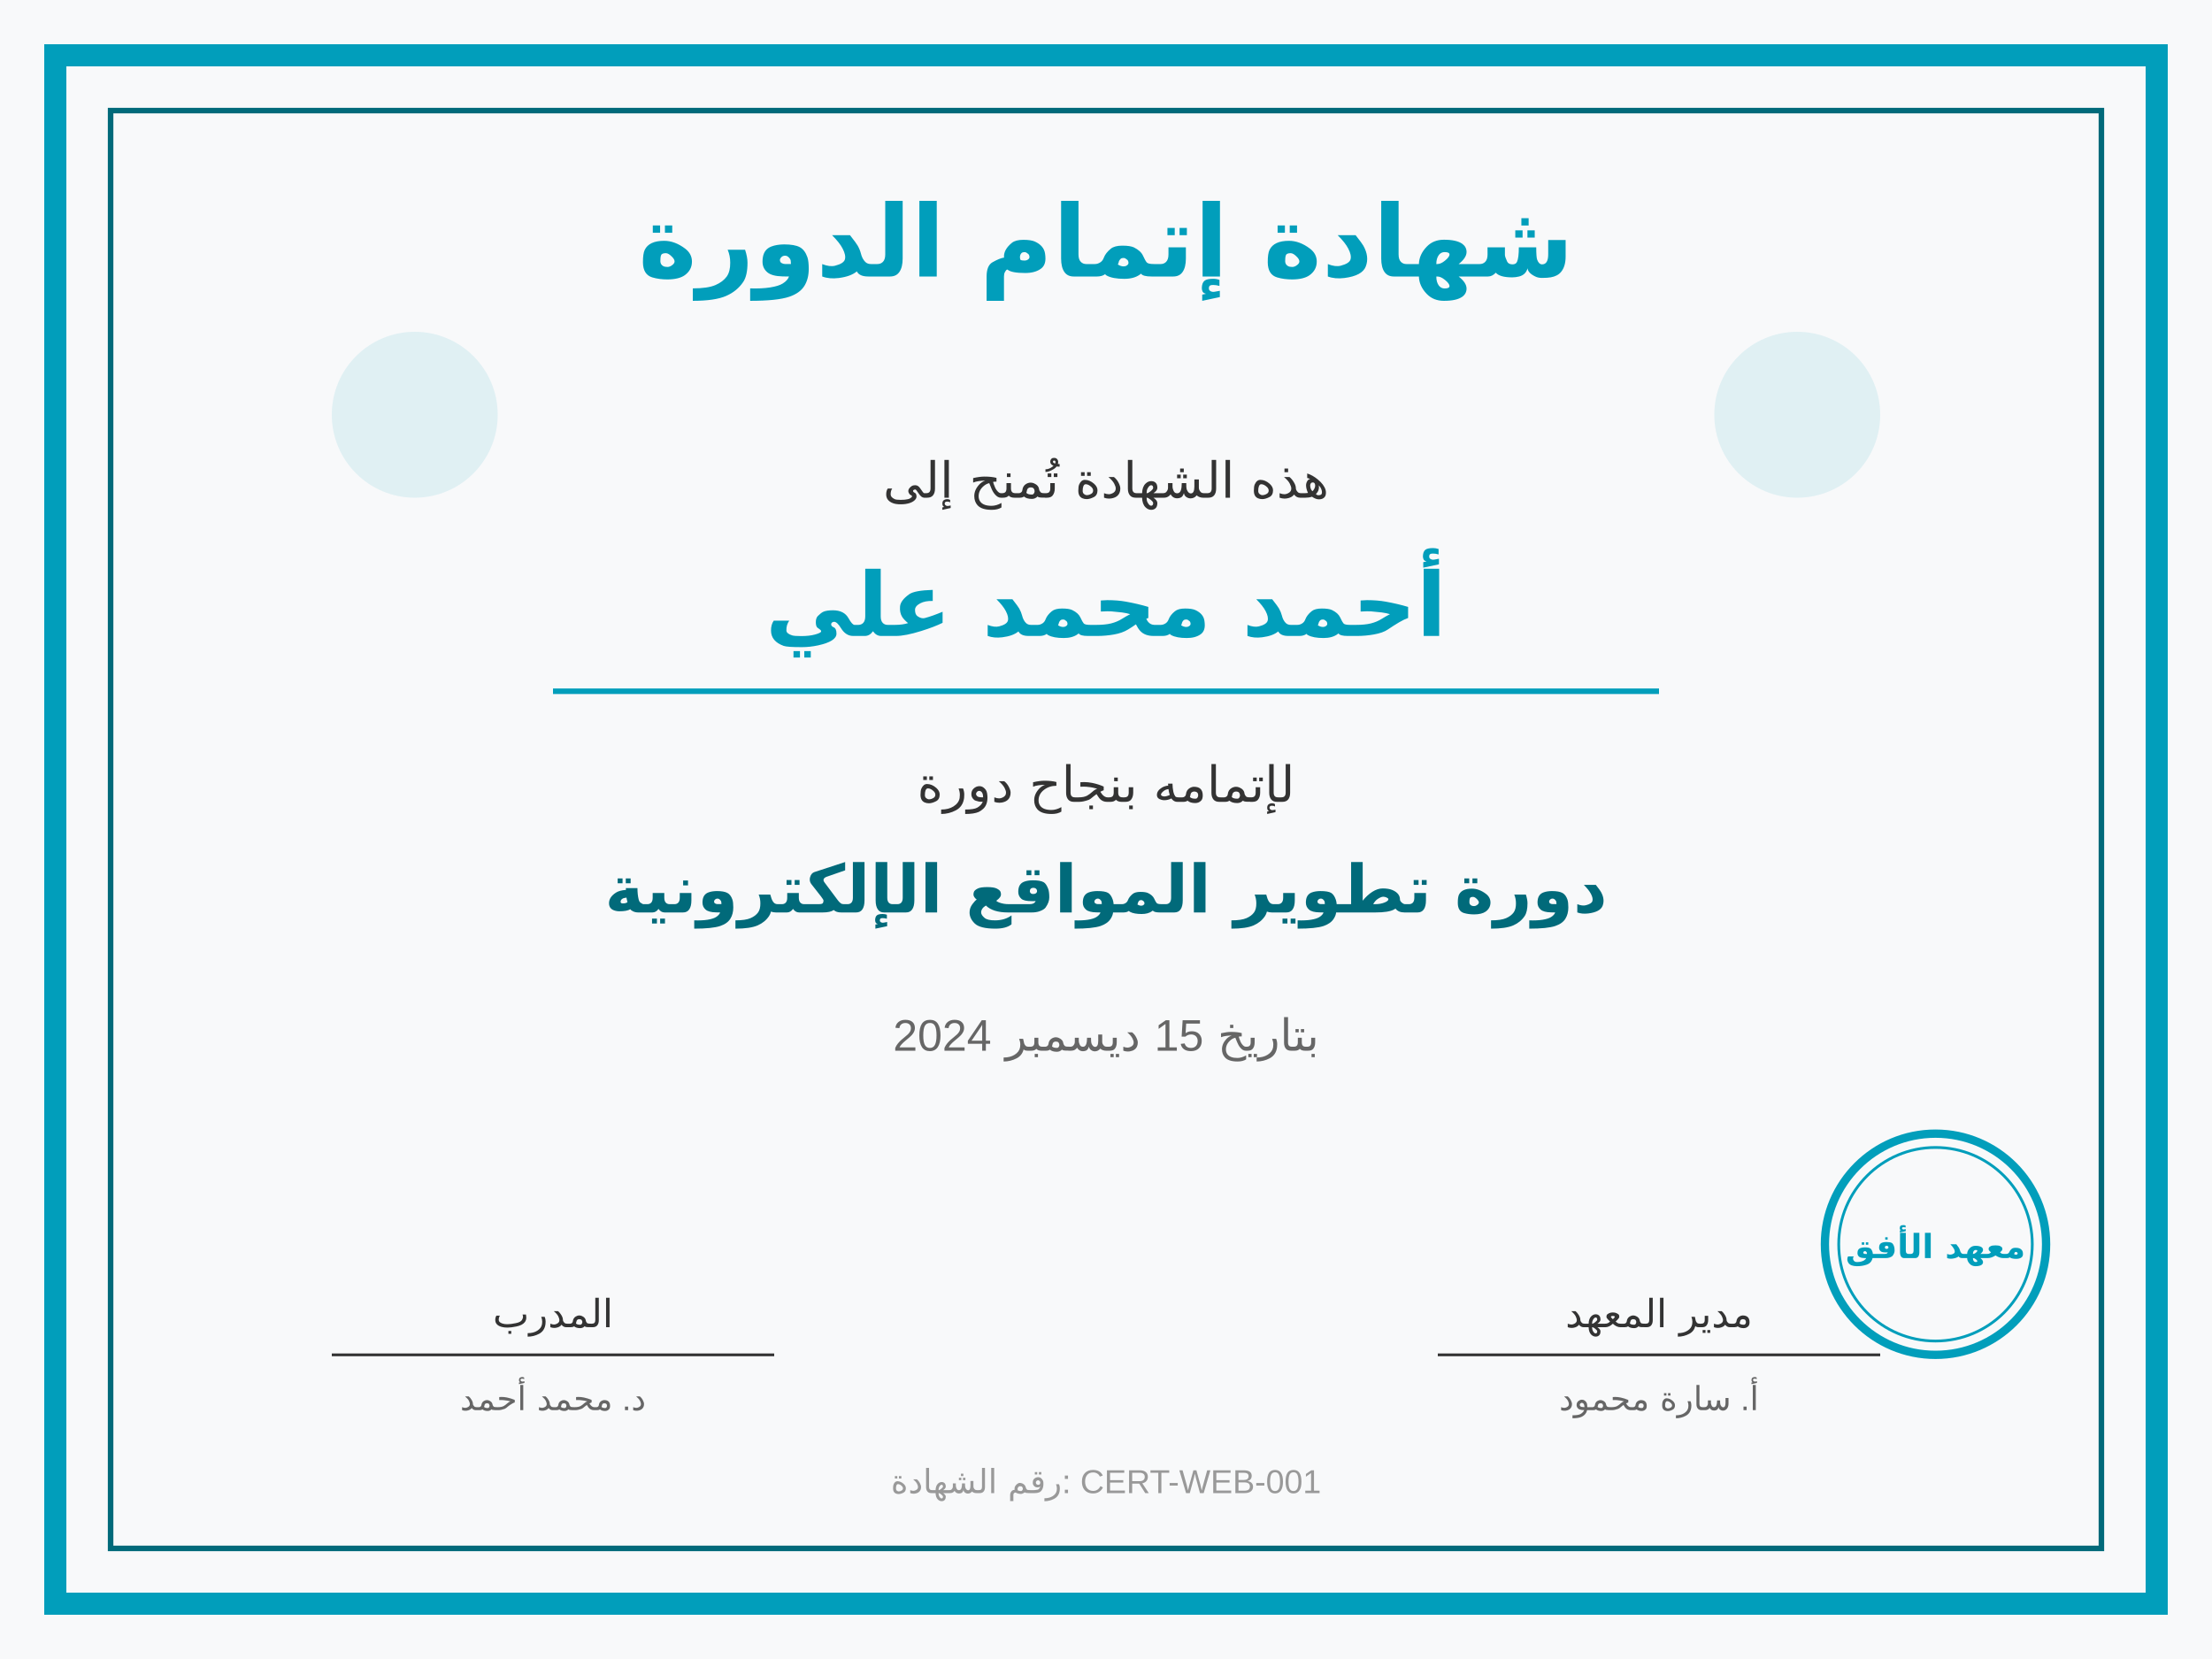
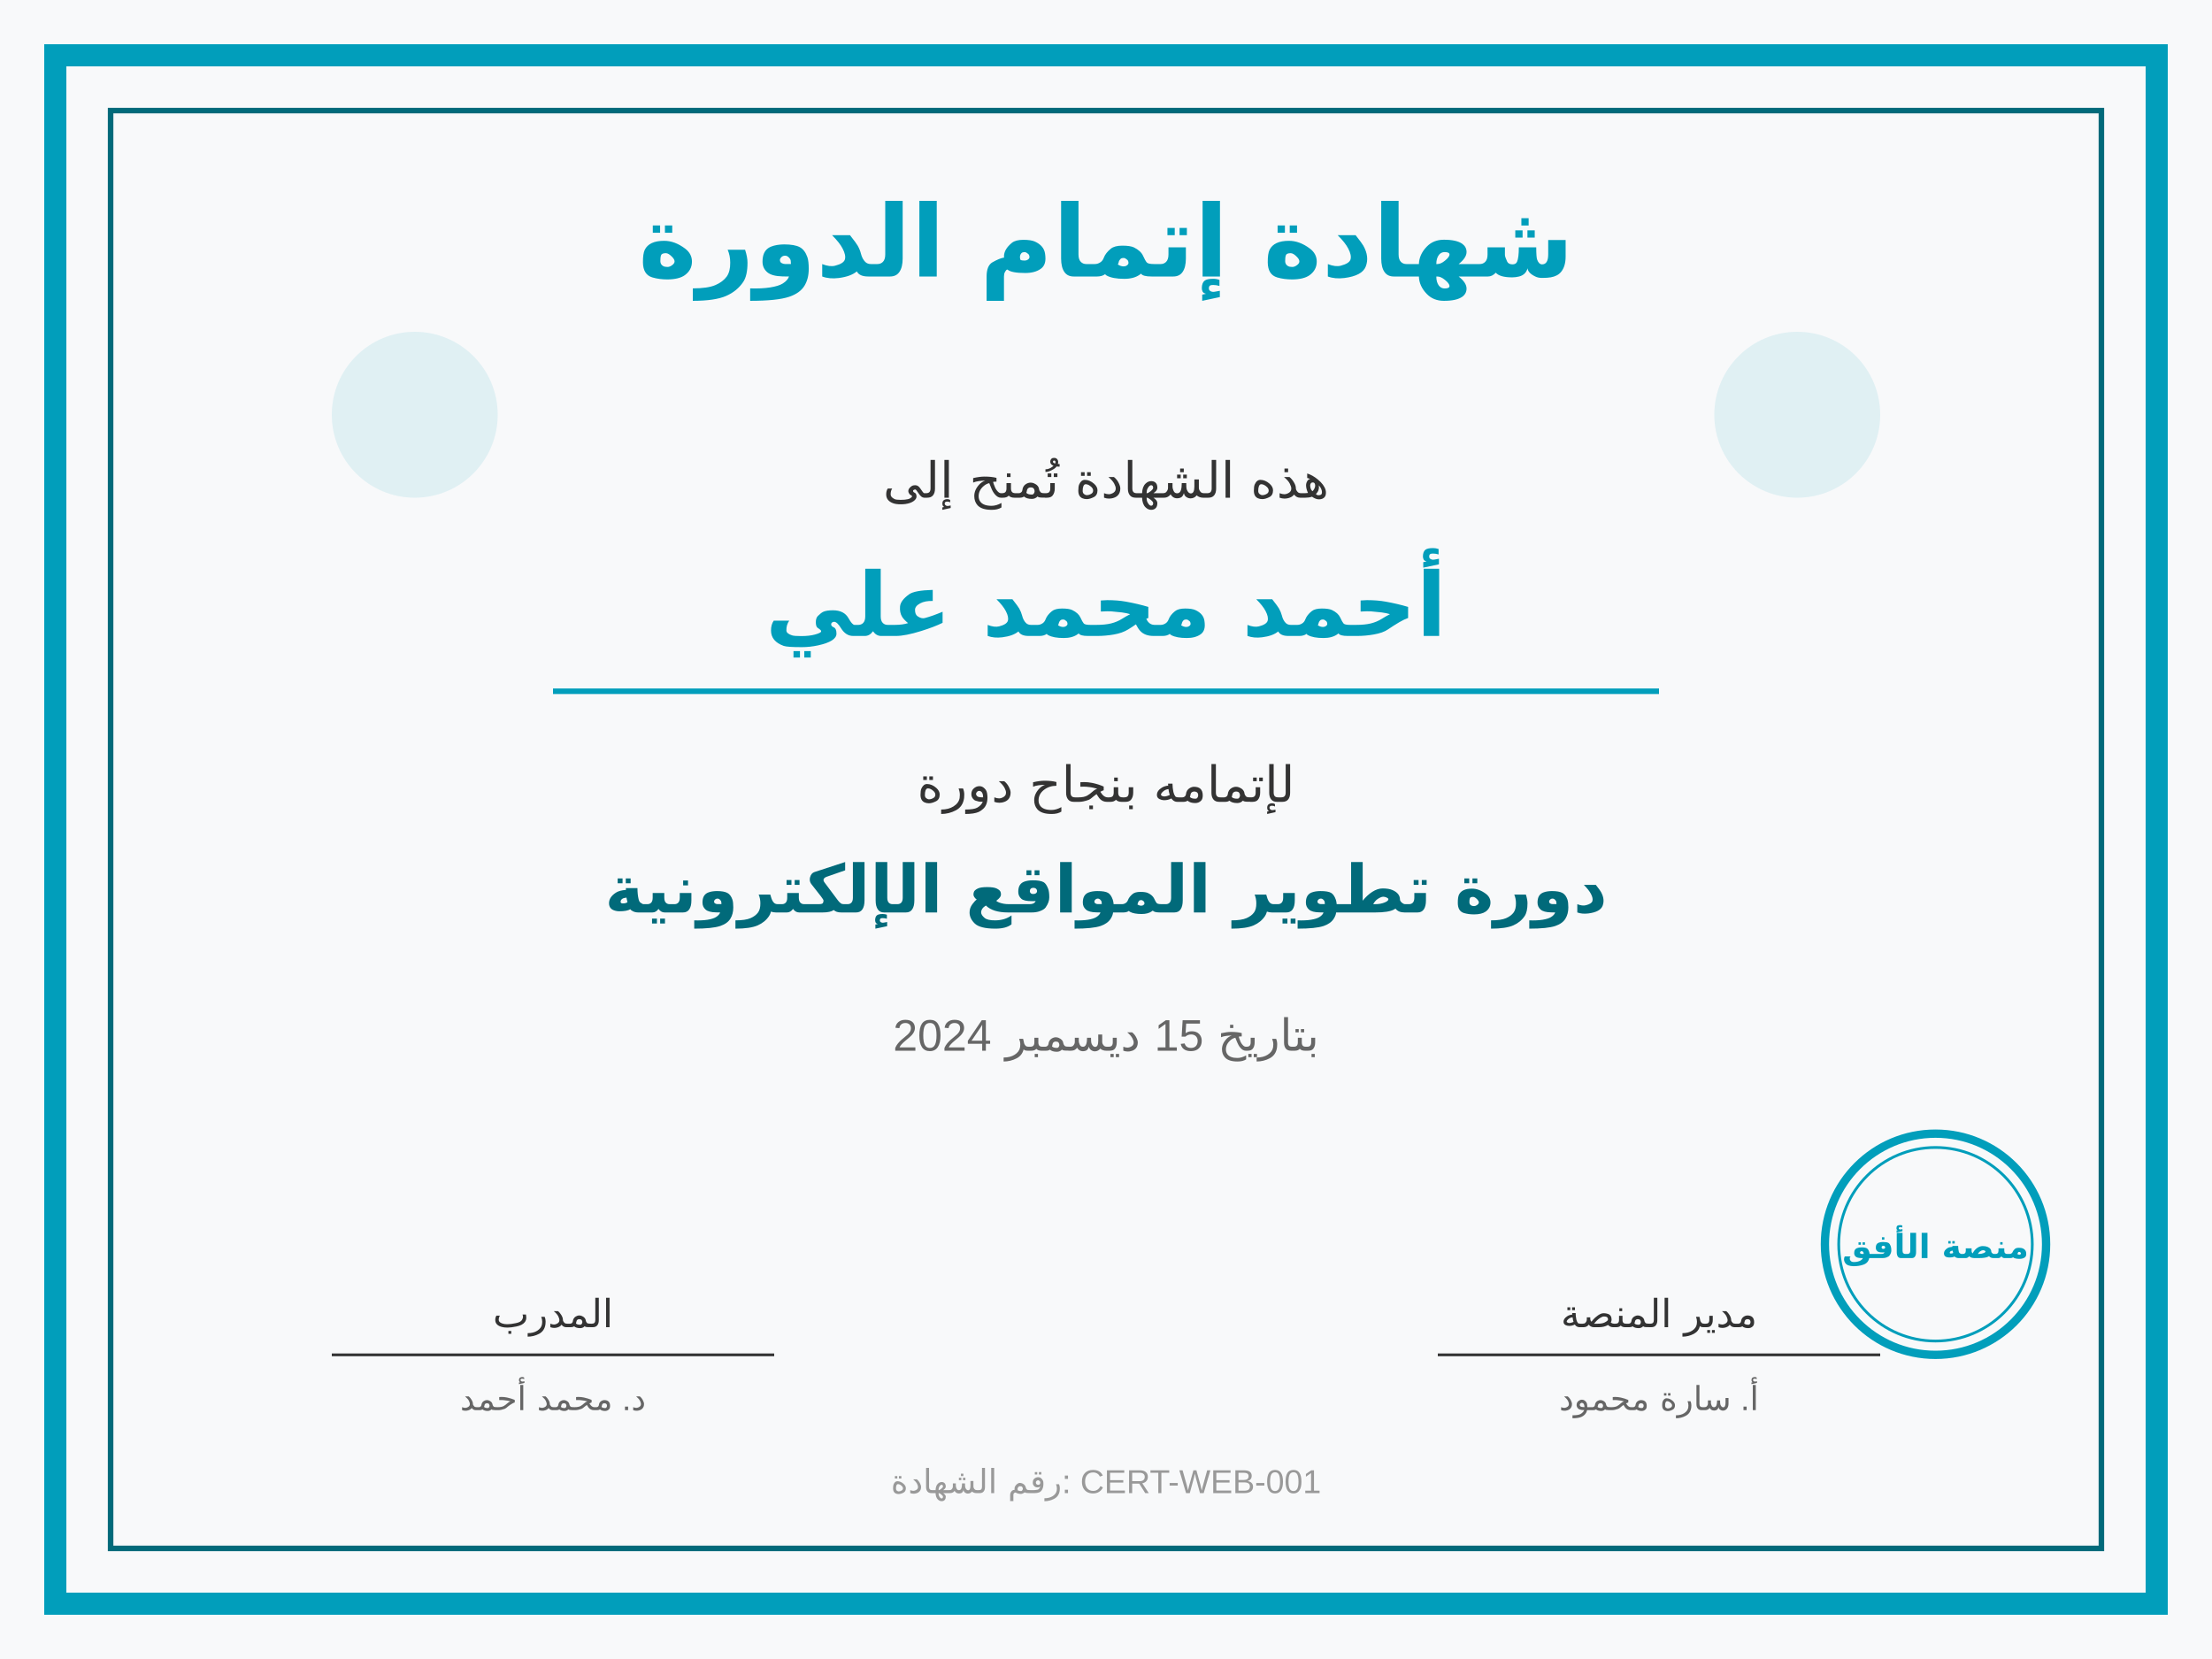
<svg xmlns="http://www.w3.org/2000/svg" width="800" height="600" viewBox="0 0 800 600">
  <rect width="800" height="600" fill="#f8f9fa" />
  <rect x="20" y="20" width="760" height="560" fill="none" stroke="#019EBB" stroke-width="8" />
  <rect x="40" y="40" width="720" height="520" fill="none" stroke="#016A7A" stroke-width="2" />
  <text x="400" y="100" text-anchor="middle" font-family="Arial, sans-serif" font-size="36" font-weight="bold" fill="#019EBB">شهادة إتمام الدورة</text>
  <circle cx="150" cy="150" r="30" fill="#019EBB" opacity="0.1" />
  <circle cx="650" cy="150" r="30" fill="#019EBB" opacity="0.1" />
  <text x="400" y="180" text-anchor="middle" font-family="Arial, sans-serif" font-size="18" fill="#333">هذه الشهادة تُمنح إلى</text>
  <text x="400" y="230" text-anchor="middle" font-family="Arial, sans-serif" font-size="32" font-weight="bold" fill="#019EBB">أحمد محمد علي</text>
  <line x1="200" y1="250" x2="600" y2="250" stroke="#019EBB" stroke-width="2" />
  <text x="400" y="290" text-anchor="middle" font-family="Arial, sans-serif" font-size="18" fill="#333">لإتمامه بنجاح دورة</text>
  <text x="400" y="330" text-anchor="middle" font-family="Arial, sans-serif" font-size="24" font-weight="bold" fill="#016A7A">دورة تطوير المواقع الإلكترونية</text>
  <text x="400" y="380" text-anchor="middle" font-family="Arial, sans-serif" font-size="16" fill="#666">بتاريخ 15 ديسمبر 2024</text>
  <text x="200" y="480" text-anchor="middle" font-family="Arial, sans-serif" font-size="14" fill="#333">المدرب</text>
  <line x1="120" y1="490" x2="280" y2="490" stroke="#333" stroke-width="1" />
  <text x="200" y="510" text-anchor="middle" font-family="Arial, sans-serif" font-size="12" fill="#666">د. محمد أحمد</text>
-   <text x="600" y="480" text-anchor="middle" font-family="Arial, sans-serif" font-size="14" fill="#333">مدير المعهد</text>
+   <text x="600" y="480" text-anchor="middle" font-family="Arial, sans-serif" font-size="14" fill="#333">مدير المنصة</text>
  <line x1="520" y1="490" x2="680" y2="490" stroke="#333" stroke-width="1" />
  <text x="600" y="510" text-anchor="middle" font-family="Arial, sans-serif" font-size="12" fill="#666">أ. سارة محمود</text>
  <text x="400" y="540" text-anchor="middle" font-family="Arial, sans-serif" font-size="12" fill="#999">رقم الشهادة: CERT-WEB-001</text>
  <circle cx="700" cy="450" r="40" fill="none" stroke="#019EBB" stroke-width="3" />
  <circle cx="700" cy="450" r="35" fill="none" stroke="#019EBB" stroke-width="1" />
-   <text x="700" y="455" text-anchor="middle" font-family="Arial, sans-serif" font-size="12" font-weight="bold" fill="#019EBB">معهد الأفق</text>
+   <text x="700" y="455" text-anchor="middle" font-family="Arial, sans-serif" font-size="12" font-weight="bold" fill="#019EBB">منصة الأفق</text>
</svg>
